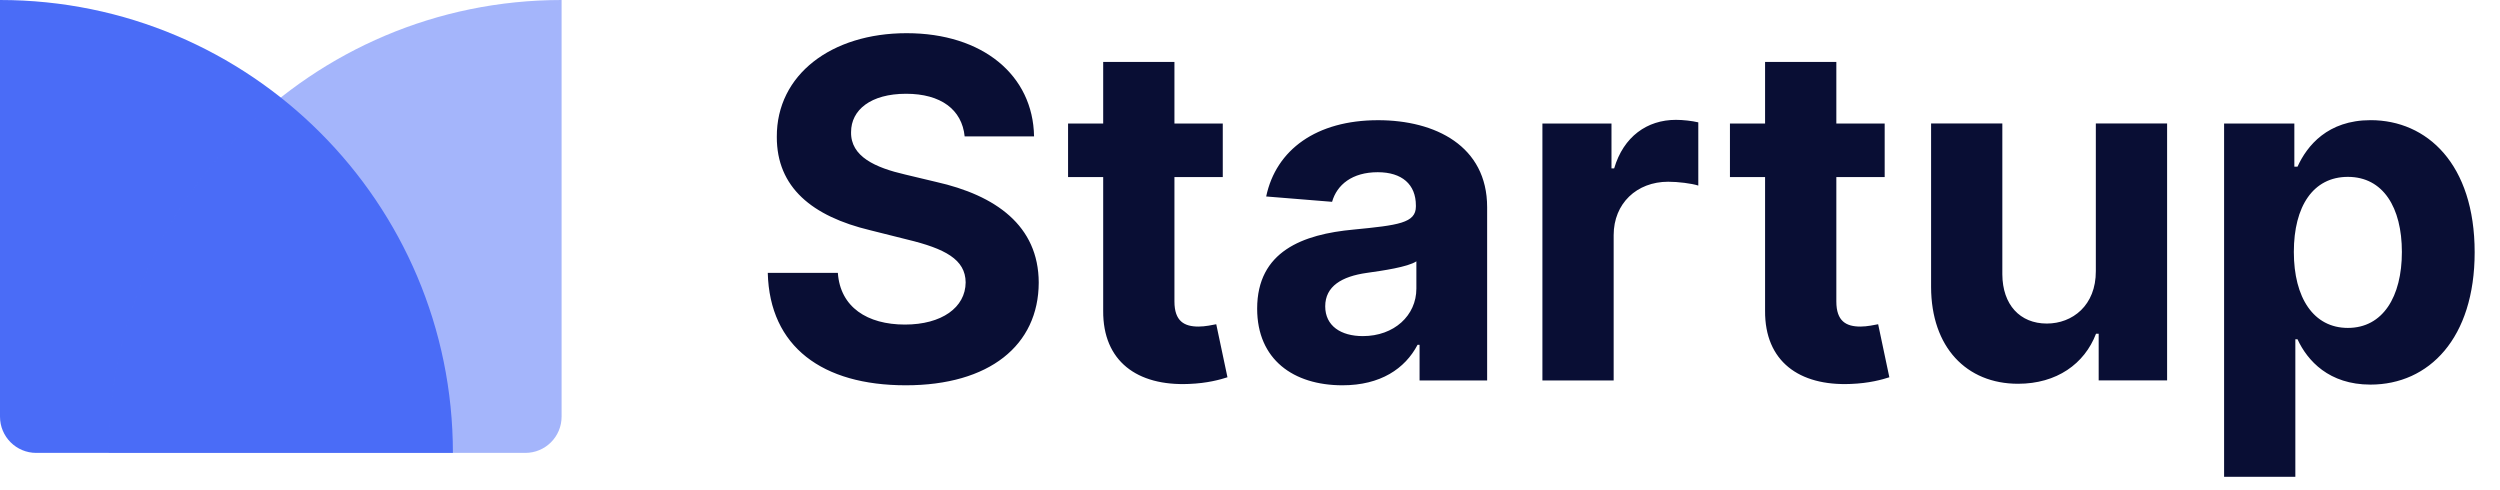
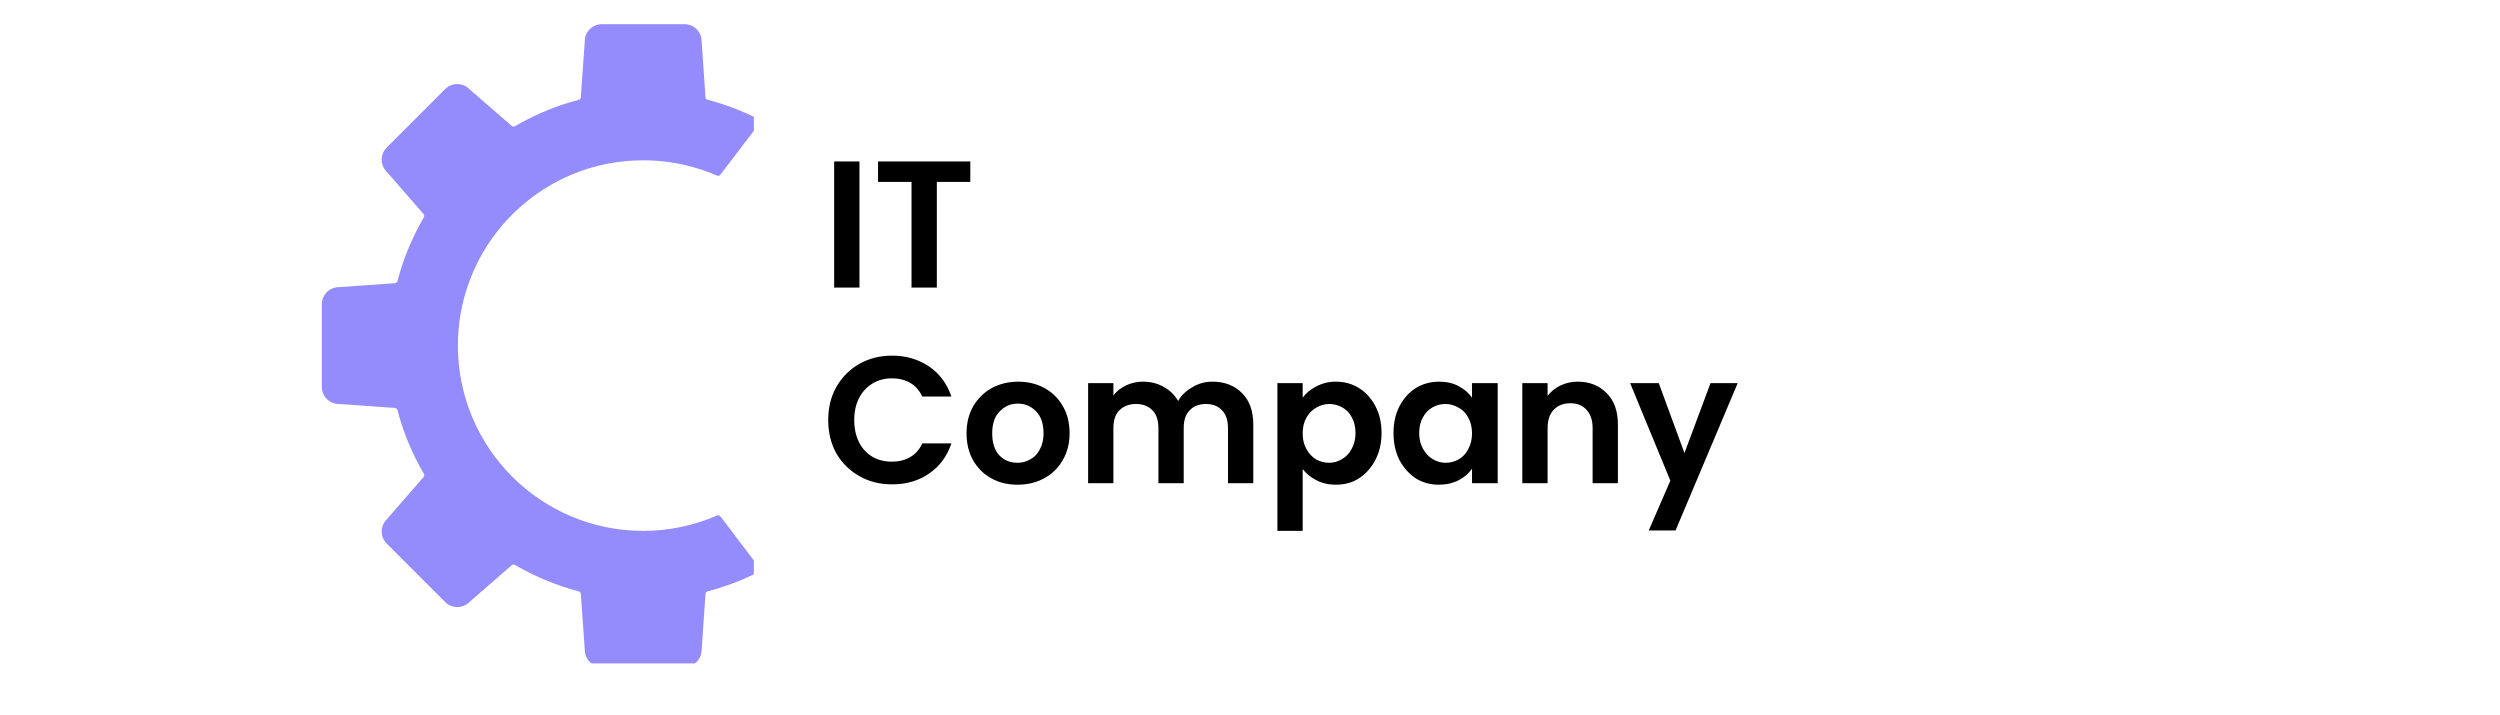
- <svg xmlns="http://www.w3.org/2000/svg" fill="none" height="27" viewBox="0 0 138 27" width="138">
-   <path d="m53.248 7.529h3.832c-.055-3.37-2.825-5.697-7.035-5.697-4.146 0-7.183 2.29-7.165 5.724-.009 2.788 1.957 4.386 5.152 5.152l2.059.517c2.059.498 3.204 1.089 3.213 2.364-.009 1.385-1.32 2.327-3.352 2.327-2.077 0-3.573-.96-3.702-2.853h-3.869c.102 4.09 3.028 6.205 7.617 6.205 4.616 0 7.331-2.207 7.34-5.669-.009-3.148-2.382-4.82-5.669-5.558l-1.699-.406c-1.643-.379-3.019-.988-2.991-2.345 0-1.219 1.08-2.114 3.038-2.114 1.911 0 3.084.868 3.232 2.354zm14.249-.711h-2.668v-3.398h-3.933v3.398h-1.939v2.955h1.939v7.386c-.018 2.779 1.874 4.155 4.727 4.035 1.016-.037 1.736-.24 2.133-.369l-.619-2.927c-.194.037-.609.129-.979.129-.785 0-1.329-.295-1.329-1.385v-6.869h2.668zm6.606 14.45c2.096 0 3.453-.914 4.146-2.234h.111v1.967h3.73v-9.565c0-3.379-2.862-4.801-6.02-4.801-3.398 0-5.632 1.625-6.177 4.21l3.638.295c.268-.942 1.108-1.634 2.521-1.634 1.339 0 2.105.674 2.105 1.837v.055c0 .914-.97 1.034-3.435 1.274-2.807.259-5.327 1.2-5.327 4.367 0 2.807 2.003 4.229 4.709 4.229zm1.126-2.715c-1.21 0-2.077-.563-2.077-1.643 0-1.108.914-1.653 2.299-1.847.859-.12 2.262-.323 2.733-.637v1.505c0 1.486-1.228 2.622-2.955 2.622zm9.912 2.447h3.933v-8.023c0-1.745 1.274-2.945 3.01-2.945.545 0 1.293.092 1.662.212v-3.49c-.351-.083-.84-.138-1.237-.138-1.588 0-2.89.923-3.407 2.678h-.148v-2.474h-3.813zm18.893-14.182h-2.668v-3.398h-3.934v3.398h-1.939v2.955h1.939v7.386c-.018 2.779 1.874 4.155 4.728 4.035 1.015-.037 1.735-.24 2.132-.369l-.618-2.927c-.194.037-.61.129-.979.129-.785 0-1.329-.295-1.329-1.385v-6.869h2.668zm11.656 8.143c.01 1.902-1.292 2.899-2.705 2.899-1.486 0-2.447-1.043-2.456-2.715v-8.328h-3.933v9.03c.009 3.315 1.948 5.337 4.801 5.337 2.133 0 3.666-1.099 4.303-2.761h.147v2.576h3.777v-14.182h-3.934zm7.08 11.357h3.933v-7.59h.12c.545 1.182 1.736 2.502 4.026 2.502 3.231 0 5.752-2.558 5.752-7.303 0-4.875-2.632-7.294-5.743-7.294-2.373 0-3.509 1.413-4.035 2.567h-.175v-2.382h-3.878zm3.85-12.409c0-2.53 1.071-4.146 2.982-4.146 1.948 0 2.982 1.69 2.982 4.146 0 2.474-1.052 4.192-2.982 4.192-1.893 0-2.982-1.662-2.982-4.192z" fill="#090e34" />
-   <g fill="#4a6cf7">
-     <path d="m0 0c13.807 0 25 11.193 25 25h-23c-1.105 0-2-.895-2-2z" />
-     <path d="m6 25c0-13.807 11.193-25 25-25v23c0 1.105-.895 2-2 2z" opacity=".5" />
+ <svg xmlns="http://www.w3.org/2000/svg" width="140" zoomAndPan="magnify" viewBox="0 0 104.88 30" height="40" preserveAspectRatio="xMidYMid meet" version="1.0">
+   <defs>
+     <g />
+     <clipPath id="11b53e5bee">
+       <path d="M 13.453 1.008 L 31.602 1.008 L 31.602 27.863 L 13.453 27.863 Z M 13.453 1.008 " clip-rule="nonzero" />
+     </clipPath>
+   </defs>
+   <g clip-path="url(#11b53e5bee)">
+     <path fill="#948bfc" d="M 25.219 1.016 L 28.688 1.016 C 29.086 1.016 29.406 1.336 29.406 1.73 C 29.406 1.734 29.406 1.734 29.41 1.738 L 29.57 4.086 C 29.574 4.137 29.613 4.18 29.66 4.191 C 30.41 4.387 31.125 4.66 31.797 5.004 C 31.801 5.004 31.801 5.008 31.801 5.008 C 31.863 5.039 31.883 5.125 31.84 5.18 L 30.195 7.34 C 30.164 7.383 30.105 7.398 30.055 7.375 C 29.773 7.254 29.484 7.148 29.188 7.059 C 28.809 6.945 28.418 6.859 28.016 6.805 C 27.777 6.773 27.531 6.75 27.285 6.738 C 27.176 6.734 27.066 6.734 26.953 6.734 C 26.742 6.734 26.527 6.742 26.32 6.758 C 24.043 6.941 22.039 8.105 20.738 9.832 C 19.758 11.133 19.172 12.754 19.172 14.516 C 19.172 18.812 22.656 22.297 26.953 22.297 C 28.055 22.297 29.105 22.066 30.055 21.652 C 30.105 21.629 30.164 21.645 30.195 21.688 L 30.352 21.891 L 31.836 23.848 C 31.883 23.902 31.863 23.988 31.797 24.023 C 31.789 24.027 31.781 24.031 31.773 24.035 C 31.766 24.039 31.754 24.043 31.742 24.051 C 31.406 24.219 31.055 24.375 30.699 24.508 C 30.359 24.633 30.016 24.742 29.66 24.836 C 29.613 24.848 29.574 24.891 29.57 24.941 L 29.41 27.289 C 29.406 27.293 29.406 27.293 29.406 27.297 C 29.406 27.691 29.086 28.012 28.688 28.012 L 25.219 28.012 C 24.824 28.012 24.5 27.691 24.5 27.297 C 24.5 27.293 24.5 27.293 24.5 27.289 L 24.336 24.941 C 24.332 24.891 24.297 24.848 24.246 24.836 C 23.297 24.586 22.398 24.211 21.57 23.727 C 21.527 23.699 21.469 23.707 21.434 23.738 L 19.656 25.285 C 19.652 25.285 19.652 25.285 19.652 25.289 C 19.371 25.566 18.914 25.566 18.637 25.285 L 16.184 22.832 C 15.902 22.551 15.902 22.098 16.18 21.816 C 16.184 21.816 16.184 21.812 16.184 21.812 L 17.73 20.035 C 17.762 19.996 17.766 19.941 17.742 19.898 C 17.258 19.07 16.879 18.172 16.633 17.219 C 16.617 17.172 16.574 17.137 16.527 17.133 L 14.18 16.969 C 14.176 16.969 14.172 16.969 14.172 16.969 C 13.777 16.965 13.457 16.645 13.457 16.25 L 13.457 12.777 C 13.457 12.383 13.777 12.062 14.172 12.059 C 14.172 12.059 14.176 12.059 14.18 12.059 L 16.527 11.895 C 16.574 11.891 16.617 11.855 16.633 11.809 C 16.879 10.855 17.258 9.957 17.742 9.129 C 17.766 9.086 17.762 9.031 17.73 8.992 L 17.469 8.691 L 16.184 7.215 C 16.184 7.215 16.184 7.211 16.18 7.211 C 15.902 6.93 15.902 6.477 16.184 6.195 L 18.637 3.742 C 18.914 3.461 19.371 3.461 19.652 3.738 C 19.652 3.742 19.652 3.742 19.656 3.746 L 21.434 5.289 C 21.469 5.32 21.527 5.328 21.57 5.301 C 22.285 4.883 23.055 4.543 23.863 4.301 C 23.988 4.262 24.117 4.227 24.246 4.191 C 24.297 4.18 24.332 4.137 24.336 4.086 L 24.359 3.738 L 24.379 3.445 L 24.441 2.578 L 24.5 1.738 C 24.5 1.734 24.5 1.734 24.5 1.73 C 24.5 1.336 24.824 1.016 25.219 1.016 " fill-opacity="1" fill-rule="nonzero" />
+   </g>
+   <g fill="#000000" fill-opacity="1">
+     <g transform="translate(34.4591, 12.07786)">
+       <g>
+         <path d="M 1.578 -5.297 L 1.578 0 L 0.516 0 L 0.516 -5.297 Z M 1.578 -5.297 " />
+       </g>
+     </g>
+   </g>
+   <g fill="#000000" fill-opacity="1">
+     <g transform="translate(36.56796, 12.07786)">
+       <g>
+         <path d="M 4.125 -5.297 L 4.125 -4.438 L 2.719 -4.438 L 2.719 0 L 1.656 0 L 1.656 -4.438 L 0.25 -4.438 L 0.25 -5.297 Z M 4.125 -5.297 " />
+       </g>
+     </g>
+   </g>
+   <g fill="#000000" fill-opacity="1">
+     <g transform="translate(34.4591, 20.29575)">
+       <g>
+         <path d="M 0.266 -2.656 C 0.266 -3.176 0.379 -3.641 0.609 -4.047 C 0.848 -4.461 1.172 -4.785 1.578 -5.016 C 1.984 -5.242 2.441 -5.359 2.953 -5.359 C 3.535 -5.359 4.051 -5.207 4.5 -4.906 C 4.945 -4.602 5.258 -4.18 5.438 -3.641 L 4.219 -3.641 C 4.094 -3.898 3.922 -4.094 3.703 -4.219 C 3.484 -4.344 3.227 -4.406 2.938 -4.406 C 2.633 -4.406 2.363 -4.332 2.125 -4.188 C 1.883 -4.039 1.695 -3.836 1.562 -3.578 C 1.426 -3.316 1.359 -3.008 1.359 -2.656 C 1.359 -2.301 1.426 -1.988 1.562 -1.719 C 1.695 -1.457 1.883 -1.254 2.125 -1.109 C 2.363 -0.973 2.633 -0.906 2.938 -0.906 C 3.227 -0.906 3.484 -0.969 3.703 -1.094 C 3.922 -1.219 4.094 -1.41 4.219 -1.672 L 5.438 -1.672 C 5.258 -1.129 4.945 -0.707 4.5 -0.406 C 4.062 -0.102 3.547 0.047 2.953 0.047 C 2.441 0.047 1.984 -0.066 1.578 -0.297 C 1.172 -0.523 0.848 -0.844 0.609 -1.25 C 0.379 -1.664 0.266 -2.133 0.266 -2.656 Z M 0.266 -2.656 " />
+       </g>
+     </g>
+   </g>
+   <g fill="#000000" fill-opacity="1">
+     <g transform="translate(40.285, 20.29575)">
+       <g>
+         <path d="M 2.391 0.062 C 1.984 0.062 1.617 -0.023 1.297 -0.203 C 0.973 -0.379 0.719 -0.629 0.531 -0.953 C 0.344 -1.285 0.25 -1.664 0.25 -2.094 C 0.25 -2.531 0.344 -2.91 0.531 -3.234 C 0.727 -3.566 0.988 -3.82 1.312 -4 C 1.645 -4.176 2.016 -4.266 2.422 -4.266 C 2.828 -4.266 3.191 -4.176 3.516 -4 C 3.848 -3.82 4.109 -3.566 4.297 -3.234 C 4.484 -2.91 4.578 -2.531 4.578 -2.094 C 4.578 -1.664 4.477 -1.285 4.281 -0.953 C 4.094 -0.629 3.832 -0.379 3.5 -0.203 C 3.164 -0.023 2.797 0.062 2.391 0.062 Z M 2.391 -0.859 C 2.578 -0.859 2.754 -0.906 2.922 -1 C 3.098 -1.094 3.234 -1.234 3.328 -1.422 C 3.43 -1.609 3.484 -1.832 3.484 -2.094 C 3.484 -2.5 3.379 -2.805 3.172 -3.016 C 2.961 -3.234 2.707 -3.344 2.406 -3.344 C 2.102 -3.344 1.848 -3.234 1.641 -3.016 C 1.43 -2.805 1.328 -2.5 1.328 -2.094 C 1.328 -1.695 1.426 -1.391 1.625 -1.172 C 1.832 -0.961 2.086 -0.859 2.391 -0.859 Z M 2.391 -0.859 " />
+       </g>
+     </g>
+   </g>
+   <g fill="#000000" fill-opacity="1">
+     <g transform="translate(45.12473, 20.29575)">
+       <g>
+         <path d="M 5.734 -4.266 C 6.254 -4.266 6.672 -4.102 6.984 -3.781 C 7.297 -3.469 7.453 -3.031 7.453 -2.469 L 7.453 0 L 6.391 0 L 6.391 -2.312 C 6.391 -2.645 6.305 -2.895 6.141 -3.062 C 5.973 -3.238 5.75 -3.328 5.469 -3.328 C 5.176 -3.328 4.945 -3.238 4.781 -3.062 C 4.613 -2.895 4.531 -2.645 4.531 -2.312 L 4.531 0 L 3.469 0 L 3.469 -2.312 C 3.469 -2.645 3.383 -2.895 3.219 -3.062 C 3.051 -3.238 2.82 -3.328 2.531 -3.328 C 2.238 -3.328 2.004 -3.238 1.828 -3.062 C 1.66 -2.895 1.578 -2.645 1.578 -2.312 L 1.578 0 L 0.516 0 L 0.516 -4.203 L 1.578 -4.203 L 1.578 -3.688 C 1.711 -3.863 1.891 -4.004 2.109 -4.109 C 2.328 -4.211 2.562 -4.266 2.812 -4.266 C 3.145 -4.266 3.438 -4.191 3.688 -4.047 C 3.945 -3.91 4.148 -3.711 4.297 -3.453 C 4.43 -3.691 4.629 -3.883 4.891 -4.031 C 5.148 -4.188 5.43 -4.266 5.734 -4.266 Z M 5.734 -4.266 " />
+       </g>
+     </g>
+   </g>
+   <g fill="#000000" fill-opacity="1">
+     <g transform="translate(53.07465, 20.29575)">
+       <g>
+         <path d="M 1.578 -3.594 C 1.711 -3.781 1.898 -3.938 2.141 -4.062 C 2.391 -4.195 2.664 -4.266 2.969 -4.266 C 3.332 -4.266 3.656 -4.176 3.938 -4 C 4.227 -3.82 4.457 -3.57 4.625 -3.25 C 4.801 -2.926 4.891 -2.547 4.891 -2.109 C 4.891 -1.68 4.801 -1.301 4.625 -0.969 C 4.457 -0.645 4.227 -0.391 3.938 -0.203 C 3.656 -0.023 3.332 0.062 2.969 0.062 C 2.664 0.062 2.395 0 2.156 -0.125 C 1.914 -0.25 1.723 -0.406 1.578 -0.594 L 1.578 2 L 0.516 2 L 0.516 -4.203 L 1.578 -4.203 Z M 3.797 -2.109 C 3.797 -2.367 3.742 -2.586 3.641 -2.766 C 3.547 -2.953 3.41 -3.094 3.234 -3.188 C 3.066 -3.281 2.883 -3.328 2.688 -3.328 C 2.5 -3.328 2.316 -3.273 2.141 -3.172 C 1.973 -3.078 1.836 -2.938 1.734 -2.75 C 1.629 -2.57 1.578 -2.352 1.578 -2.094 C 1.578 -1.844 1.629 -1.625 1.734 -1.438 C 1.836 -1.25 1.973 -1.102 2.141 -1 C 2.316 -0.906 2.5 -0.859 2.688 -0.859 C 2.883 -0.859 3.066 -0.91 3.234 -1.016 C 3.41 -1.117 3.547 -1.266 3.641 -1.453 C 3.742 -1.641 3.797 -1.859 3.797 -2.109 Z M 3.797 -2.109 " />
+       </g>
+     </g>
+   </g>
+   <g fill="#000000" fill-opacity="1">
+     <g transform="translate(58.21783, 20.29575)">
+       <g>
+         <path d="M 0.25 -2.109 C 0.25 -2.535 0.332 -2.91 0.5 -3.234 C 0.676 -3.566 0.906 -3.82 1.188 -4 C 1.477 -4.176 1.805 -4.266 2.172 -4.266 C 2.484 -4.266 2.754 -4.203 2.984 -4.078 C 3.223 -3.953 3.41 -3.789 3.547 -3.594 L 3.547 -4.203 L 4.625 -4.203 L 4.625 0 L 3.547 0 L 3.547 -0.609 C 3.41 -0.41 3.223 -0.25 2.984 -0.125 C 2.742 0 2.469 0.062 2.156 0.062 C 1.801 0.062 1.477 -0.023 1.188 -0.203 C 0.906 -0.391 0.676 -0.645 0.5 -0.969 C 0.332 -1.301 0.25 -1.68 0.25 -2.109 Z M 3.547 -2.094 C 3.547 -2.352 3.492 -2.57 3.391 -2.75 C 3.297 -2.938 3.16 -3.078 2.984 -3.172 C 2.816 -3.273 2.633 -3.328 2.438 -3.328 C 2.238 -3.328 2.055 -3.281 1.891 -3.188 C 1.723 -3.094 1.586 -2.953 1.484 -2.766 C 1.379 -2.586 1.328 -2.367 1.328 -2.109 C 1.328 -1.859 1.379 -1.641 1.484 -1.453 C 1.586 -1.266 1.723 -1.117 1.891 -1.016 C 2.066 -0.91 2.25 -0.859 2.438 -0.859 C 2.633 -0.859 2.816 -0.906 2.984 -1 C 3.16 -1.102 3.297 -1.25 3.391 -1.438 C 3.492 -1.625 3.547 -1.844 3.547 -2.094 Z M 3.547 -2.094 " />
+       </g>
+     </g>
+   </g>
+   <g fill="#000000" fill-opacity="1">
+     <g transform="translate(63.361, 20.29575)">
+       <g>
+         <path d="M 2.844 -4.266 C 3.344 -4.266 3.75 -4.102 4.062 -3.781 C 4.375 -3.469 4.531 -3.031 4.531 -2.469 L 4.531 0 L 3.469 0 L 3.469 -2.312 C 3.469 -2.645 3.383 -2.898 3.219 -3.078 C 3.051 -3.266 2.82 -3.359 2.531 -3.359 C 2.238 -3.359 2.004 -3.266 1.828 -3.078 C 1.66 -2.898 1.578 -2.645 1.578 -2.312 L 1.578 0 L 0.516 0 L 0.516 -4.203 L 1.578 -4.203 L 1.578 -3.672 C 1.723 -3.859 1.906 -4.004 2.125 -4.109 C 2.344 -4.211 2.582 -4.266 2.844 -4.266 Z M 2.844 -4.266 " />
+       </g>
+     </g>
+   </g>
+   <g fill="#000000" fill-opacity="1">
+     <g transform="translate(68.37521, 20.29575)">
+       <g>
+         <path d="M 4.547 -4.203 L 1.938 1.984 L 0.812 1.984 L 1.719 -0.109 L 0.031 -4.203 L 1.234 -4.203 L 2.312 -1.266 L 3.406 -4.203 Z M 4.547 -4.203 " />
+       </g>
+     </g>
  </g>
</svg>
